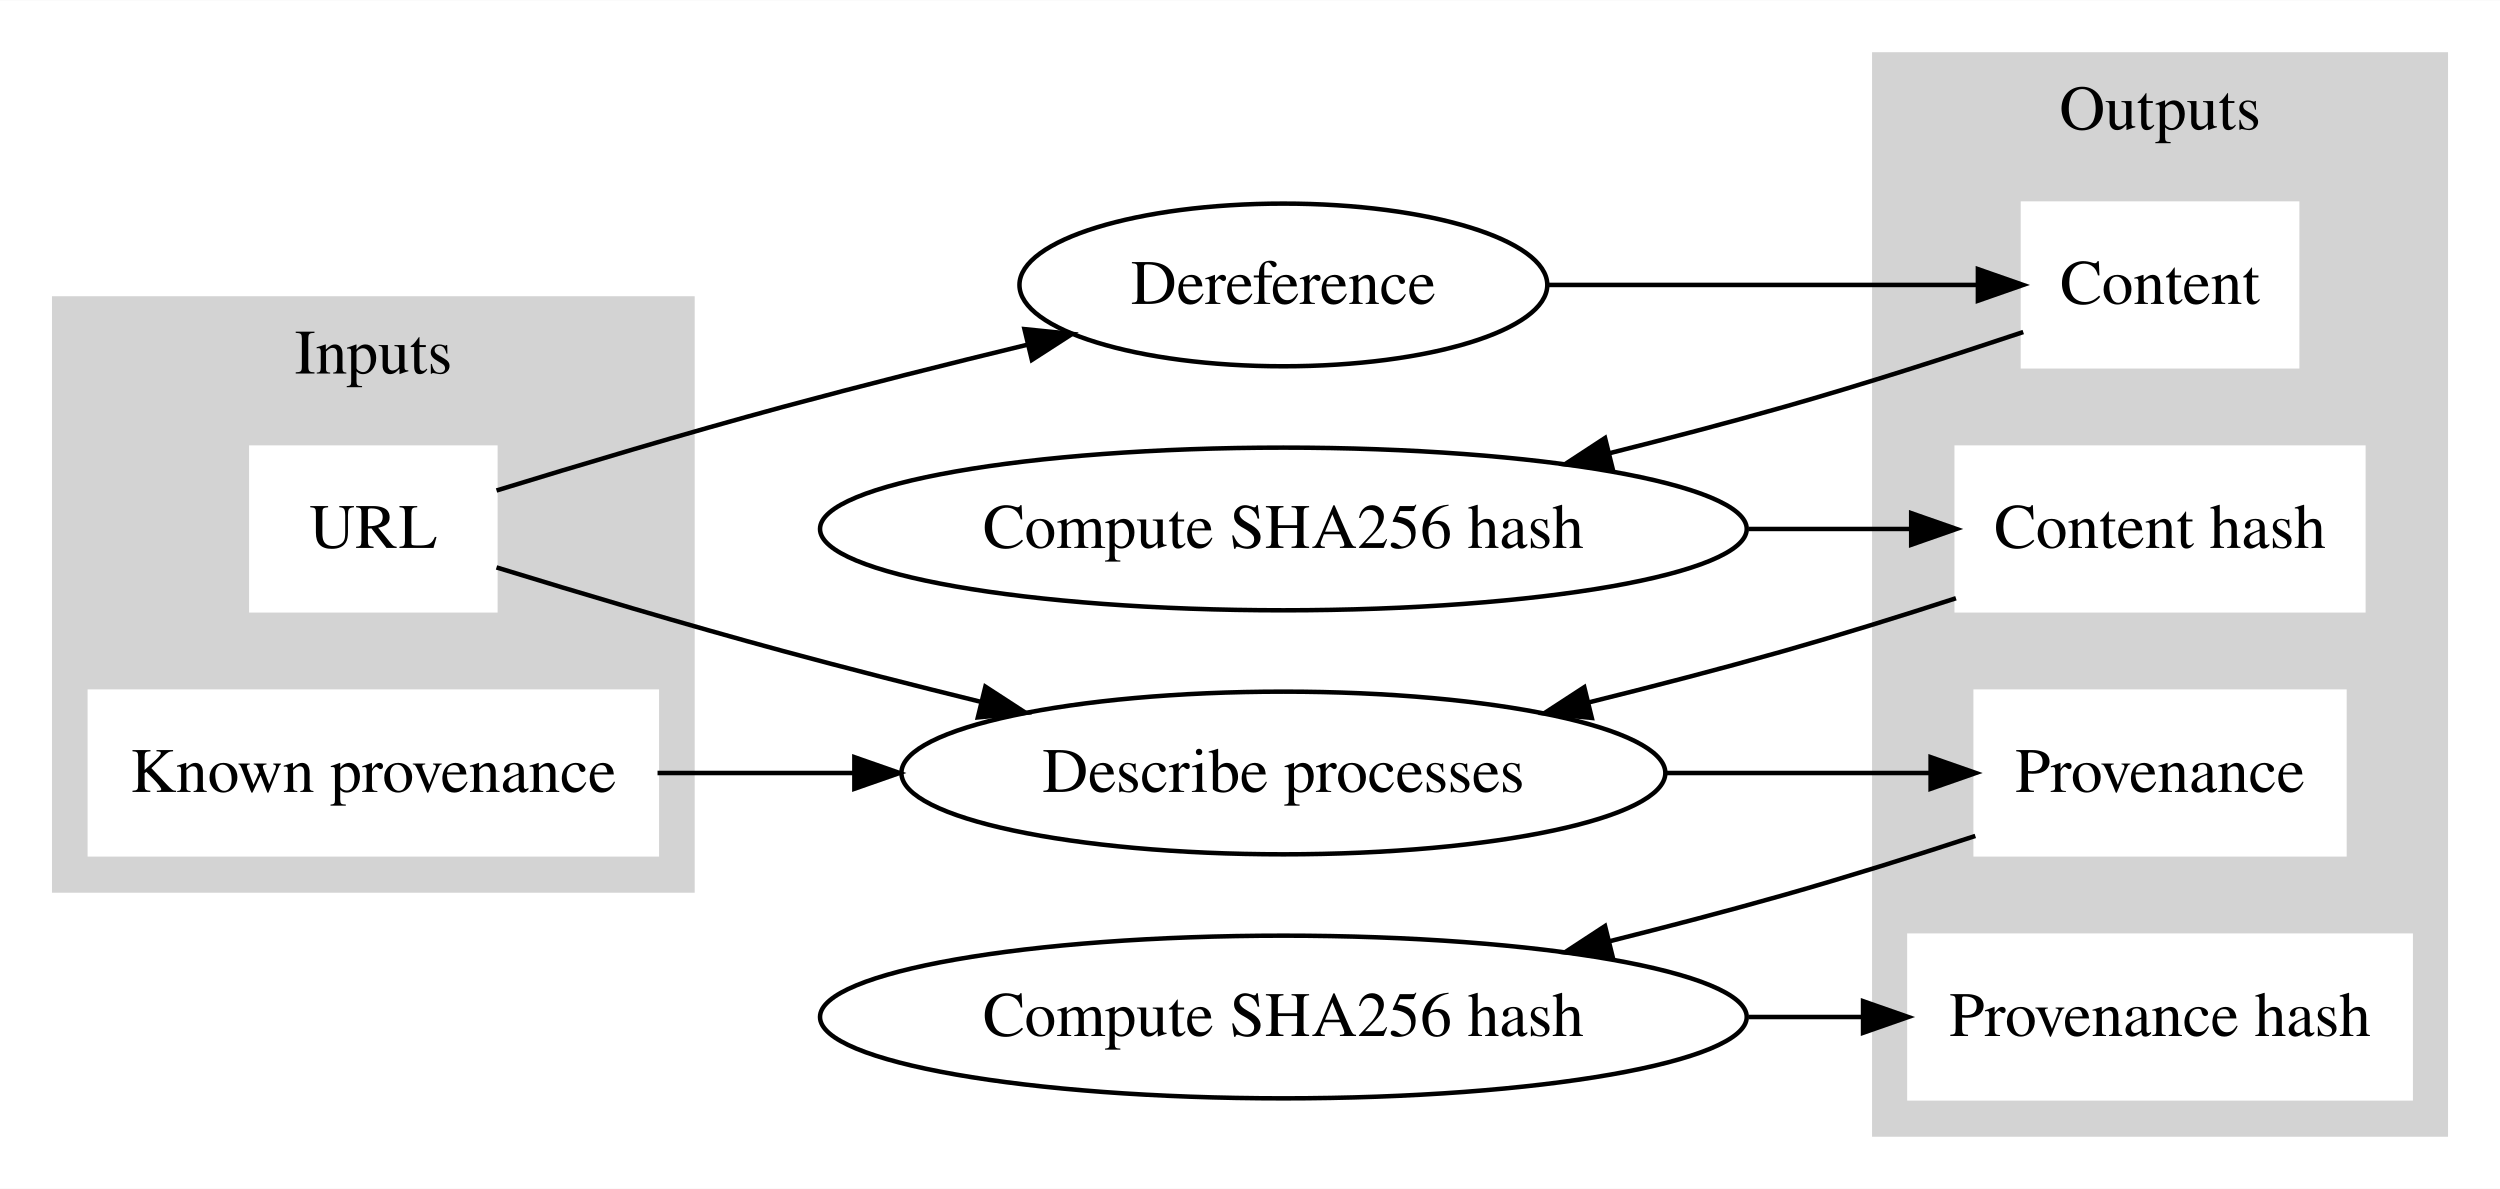
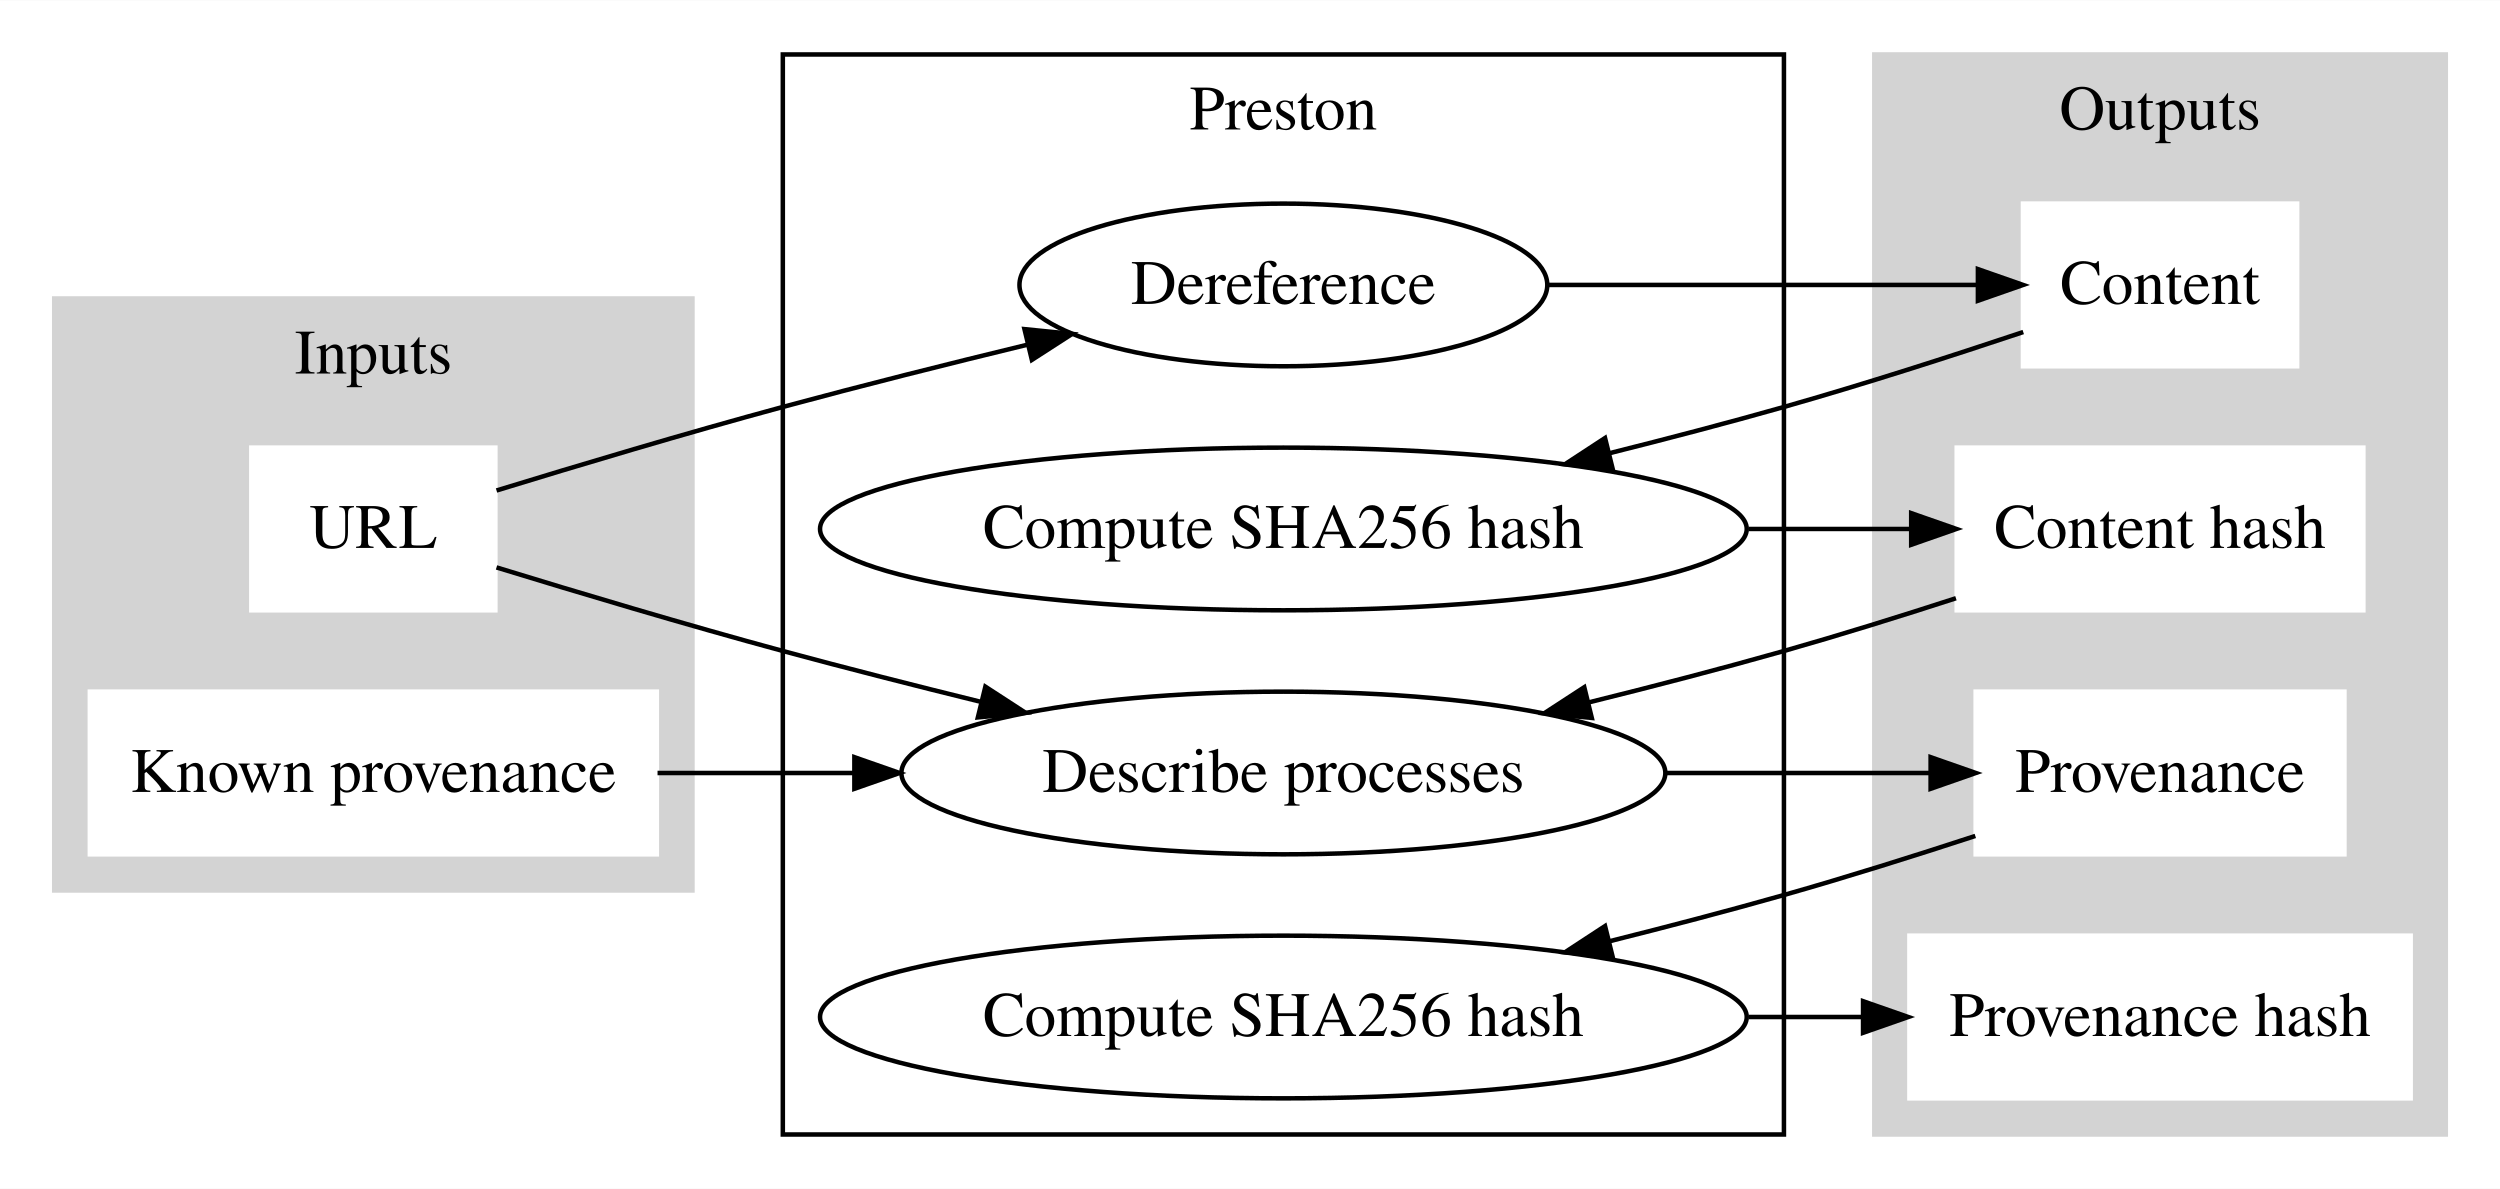
<svg xmlns="http://www.w3.org/2000/svg" width="553pt" height="263pt" viewBox="0.00 0.00 553.23 263.00">
  <g id="graph0" class="graph" transform="scale(1 1) rotate(0) translate(4 259)">
    <polygon fill="#ffffff" stroke="transparent" points="-4,4 -4,-259 549.231,-259 549.231,4 -4,4" />
    <g id="clust1" class="cluster">
      <polygon fill="#d3d3d3" stroke="#d3d3d3" points="8,-62 8,-193 149.232,-193 149.232,-62 8,-62" />
      <text text-anchor="middle" x="78.616" y="-176.4" font-family="Times,serif" font-size="14.00" fill="#000000">Inputs</text>
    </g>
    <g id="clust2" class="cluster">
- </g>
+       <polygon fill="none" stroke="#000000" points="169.232,-8 169.232,-247 390.77,-247 390.77,-8 169.232,-8" />
+       <text text-anchor="middle" x="280.001" y="-230.4" font-family="Times,serif" font-size="14.00" fill="#000000">Preston</text>
+     </g>
    <g id="clust3" class="cluster">
      <polygon fill="#d3d3d3" stroke="#d3d3d3" points="410.77,-8 410.77,-247 537.231,-247 537.231,-8 410.77,-8" />
      <text text-anchor="middle" x="474" y="-230.4" font-family="Times,serif" font-size="14.00" fill="#000000">Outputs</text>
    </g>
    <g id="node1" class="node">
      <polygon fill="#ffffff" stroke="#ffffff" points="105.616,-160 51.616,-160 51.616,-124 105.616,-124 105.616,-160" />
      <text text-anchor="middle" x="78.616" y="-137.8" font-family="Times,serif" font-size="14.00" fill="#000000">URL</text>
    </g>
    <g id="node3" class="node">
      <ellipse fill="none" stroke="#000000" cx="280.001" cy="-196" rx="58.403" ry="18" />
      <text text-anchor="middle" x="280.001" y="-191.8" font-family="Times,serif" font-size="14.00" fill="#000000">Dereference</text>
    </g>
    <g id="edge1" class="edge">
      <path fill="none" stroke="#000000" d="M105.875,-150.513C123.811,-156.018 147.841,-163.21 169.232,-169 186.721,-173.734 205.865,-178.534 223.244,-182.749" />
      <polygon fill="#000000" stroke="#000000" points="222.706,-186.219 233.248,-185.157 224.345,-179.413 222.706,-186.219" />
    </g>
    <g id="node4" class="node">
      <ellipse fill="none" stroke="#000000" cx="280.001" cy="-88" rx="84.528" ry="18" />
      <text text-anchor="middle" x="280.001" y="-83.8" font-family="Times,serif" font-size="14.00" fill="#000000">Describe processes</text>
    </g>
    <g id="edge5" class="edge">
      <path fill="none" stroke="#000000" d="M105.875,-133.487C123.811,-127.982 147.841,-120.79 169.232,-115 183.359,-111.176 198.565,-107.309 213.049,-103.743" />
      <polygon fill="#000000" stroke="#000000" points="214.056,-107.1 222.94,-101.326 212.394,-100.3 214.056,-107.1" />
    </g>
    <g id="node2" class="node">
      <polygon fill="#ffffff" stroke="#ffffff" points="141.349,-106 15.884,-106 15.884,-70 141.349,-70 141.349,-106" />
      <text text-anchor="middle" x="78.616" y="-83.8" font-family="Times,serif" font-size="14.00" fill="#000000">Known provenance</text>
    </g>
    <g id="edge6" class="edge">
      <path fill="none" stroke="#000000" d="M141.507,-88C155.291,-88 170.181,-88 184.91,-88" />
      <polygon fill="#000000" stroke="#000000" points="185.066,-91.5 195.066,-88 185.066,-84.5 185.066,-91.5" />
    </g>
    <g id="node7" class="node">
      <polygon fill="#ffffff" stroke="#ffffff" points="504.334,-214 443.667,-214 443.667,-178 504.334,-178 504.334,-214" />
      <text text-anchor="middle" x="474" y="-191.8" font-family="Times,serif" font-size="14.00" fill="#000000">Content</text>
    </g>
    <g id="edge2" class="edge">
      <path fill="none" stroke="#000000" d="M338.207,-196C368.985,-196 406.003,-196 433.609,-196" />
      <polygon fill="#000000" stroke="#000000" points="433.696,-199.5 443.696,-196 433.696,-192.5 433.696,-199.5" />
    </g>
    <g id="node9" class="node">
      <polygon fill="#ffffff" stroke="#ffffff" points="514.802,-106 433.198,-106 433.198,-70 514.802,-70 514.802,-106" />
      <text text-anchor="middle" x="474" y="-83.8" font-family="Times,serif" font-size="14.00" fill="#000000">Provenance</text>
    </g>
    <g id="edge8" class="edge">
      <path fill="none" stroke="#000000" d="M364.81,-88C384.668,-88 405.219,-88 423.062,-88" />
      <polygon fill="#000000" stroke="#000000" points="423.23,-91.5 433.229,-88 423.229,-84.5 423.23,-91.5" />
    </g>
    <g id="node5" class="node">
      <ellipse fill="none" stroke="#000000" cx="280.001" cy="-142" rx="102.538" ry="18" />
      <text text-anchor="middle" x="280.001" y="-137.8" font-family="Times,serif" font-size="14.00" fill="#000000">Compute SHA256 hash</text>
    </g>
    <g id="node8" class="node">
      <polygon fill="#ffffff" stroke="#ffffff" points="518.993,-160 429.007,-160 429.007,-124 518.993,-124 518.993,-160" />
      <text text-anchor="middle" x="474" y="-137.8" font-family="Times,serif" font-size="14.00" fill="#000000">Content hash</text>
    </g>
    <g id="edge4" class="edge">
      <path fill="none" stroke="#000000" d="M382.965,-142C395.324,-142 407.553,-142 418.847,-142" />
      <polygon fill="#000000" stroke="#000000" points="418.932,-145.5 428.932,-142 418.932,-138.5 418.932,-145.5" />
    </g>
    <g id="node6" class="node">
      <ellipse fill="none" stroke="#000000" cx="280.001" cy="-34" rx="102.538" ry="18" />
      <text text-anchor="middle" x="280.001" y="-29.8" font-family="Times,serif" font-size="14.00" fill="#000000">Compute SHA256 hash</text>
    </g>
    <g id="node10" class="node">
      <polygon fill="#ffffff" stroke="#ffffff" points="529.462,-52 418.538,-52 418.538,-16 529.462,-16 529.462,-52" />
      <text text-anchor="middle" x="474" y="-29.8" font-family="Times,serif" font-size="14.00" fill="#000000">Provenance hash</text>
    </g>
    <g id="edge10" class="edge">
      <path fill="none" stroke="#000000" d="M382.965,-34C391.51,-34 399.992,-34 408.146,-34" />
      <polygon fill="#000000" stroke="#000000" points="408.279,-37.5 418.279,-34 408.279,-30.5 408.279,-37.5" />
    </g>
    <g id="edge3" class="edge">
      <path fill="none" stroke="#000000" d="M443.728,-185.578C428.014,-180.322 408.453,-174.016 390.77,-169 378.327,-165.47 365.019,-161.984 352.099,-158.748" />
      <polygon fill="#000000" stroke="#000000" points="352.863,-155.331 342.315,-156.326 351.181,-162.126 352.863,-155.331" />
    </g>
    <g id="edge7" class="edge">
      <path fill="none" stroke="#000000" d="M428.832,-126.67C416.541,-122.684 403.192,-118.524 390.77,-115 376.845,-111.05 361.837,-107.154 347.502,-103.603" />
      <polygon fill="#000000" stroke="#000000" points="348.251,-100.183 337.706,-101.203 346.586,-106.982 348.251,-100.183" />
    </g>
    <g id="edge9" class="edge">
      <path fill="none" stroke="#000000" d="M433.122,-74.068C419.695,-69.672 404.654,-64.938 390.77,-61 378.327,-57.471 365.019,-53.984 352.099,-50.748" />
      <polygon fill="#000000" stroke="#000000" points="352.863,-47.331 342.315,-48.326 351.181,-54.126 352.863,-47.331" />
    </g>
  </g>
</svg>
